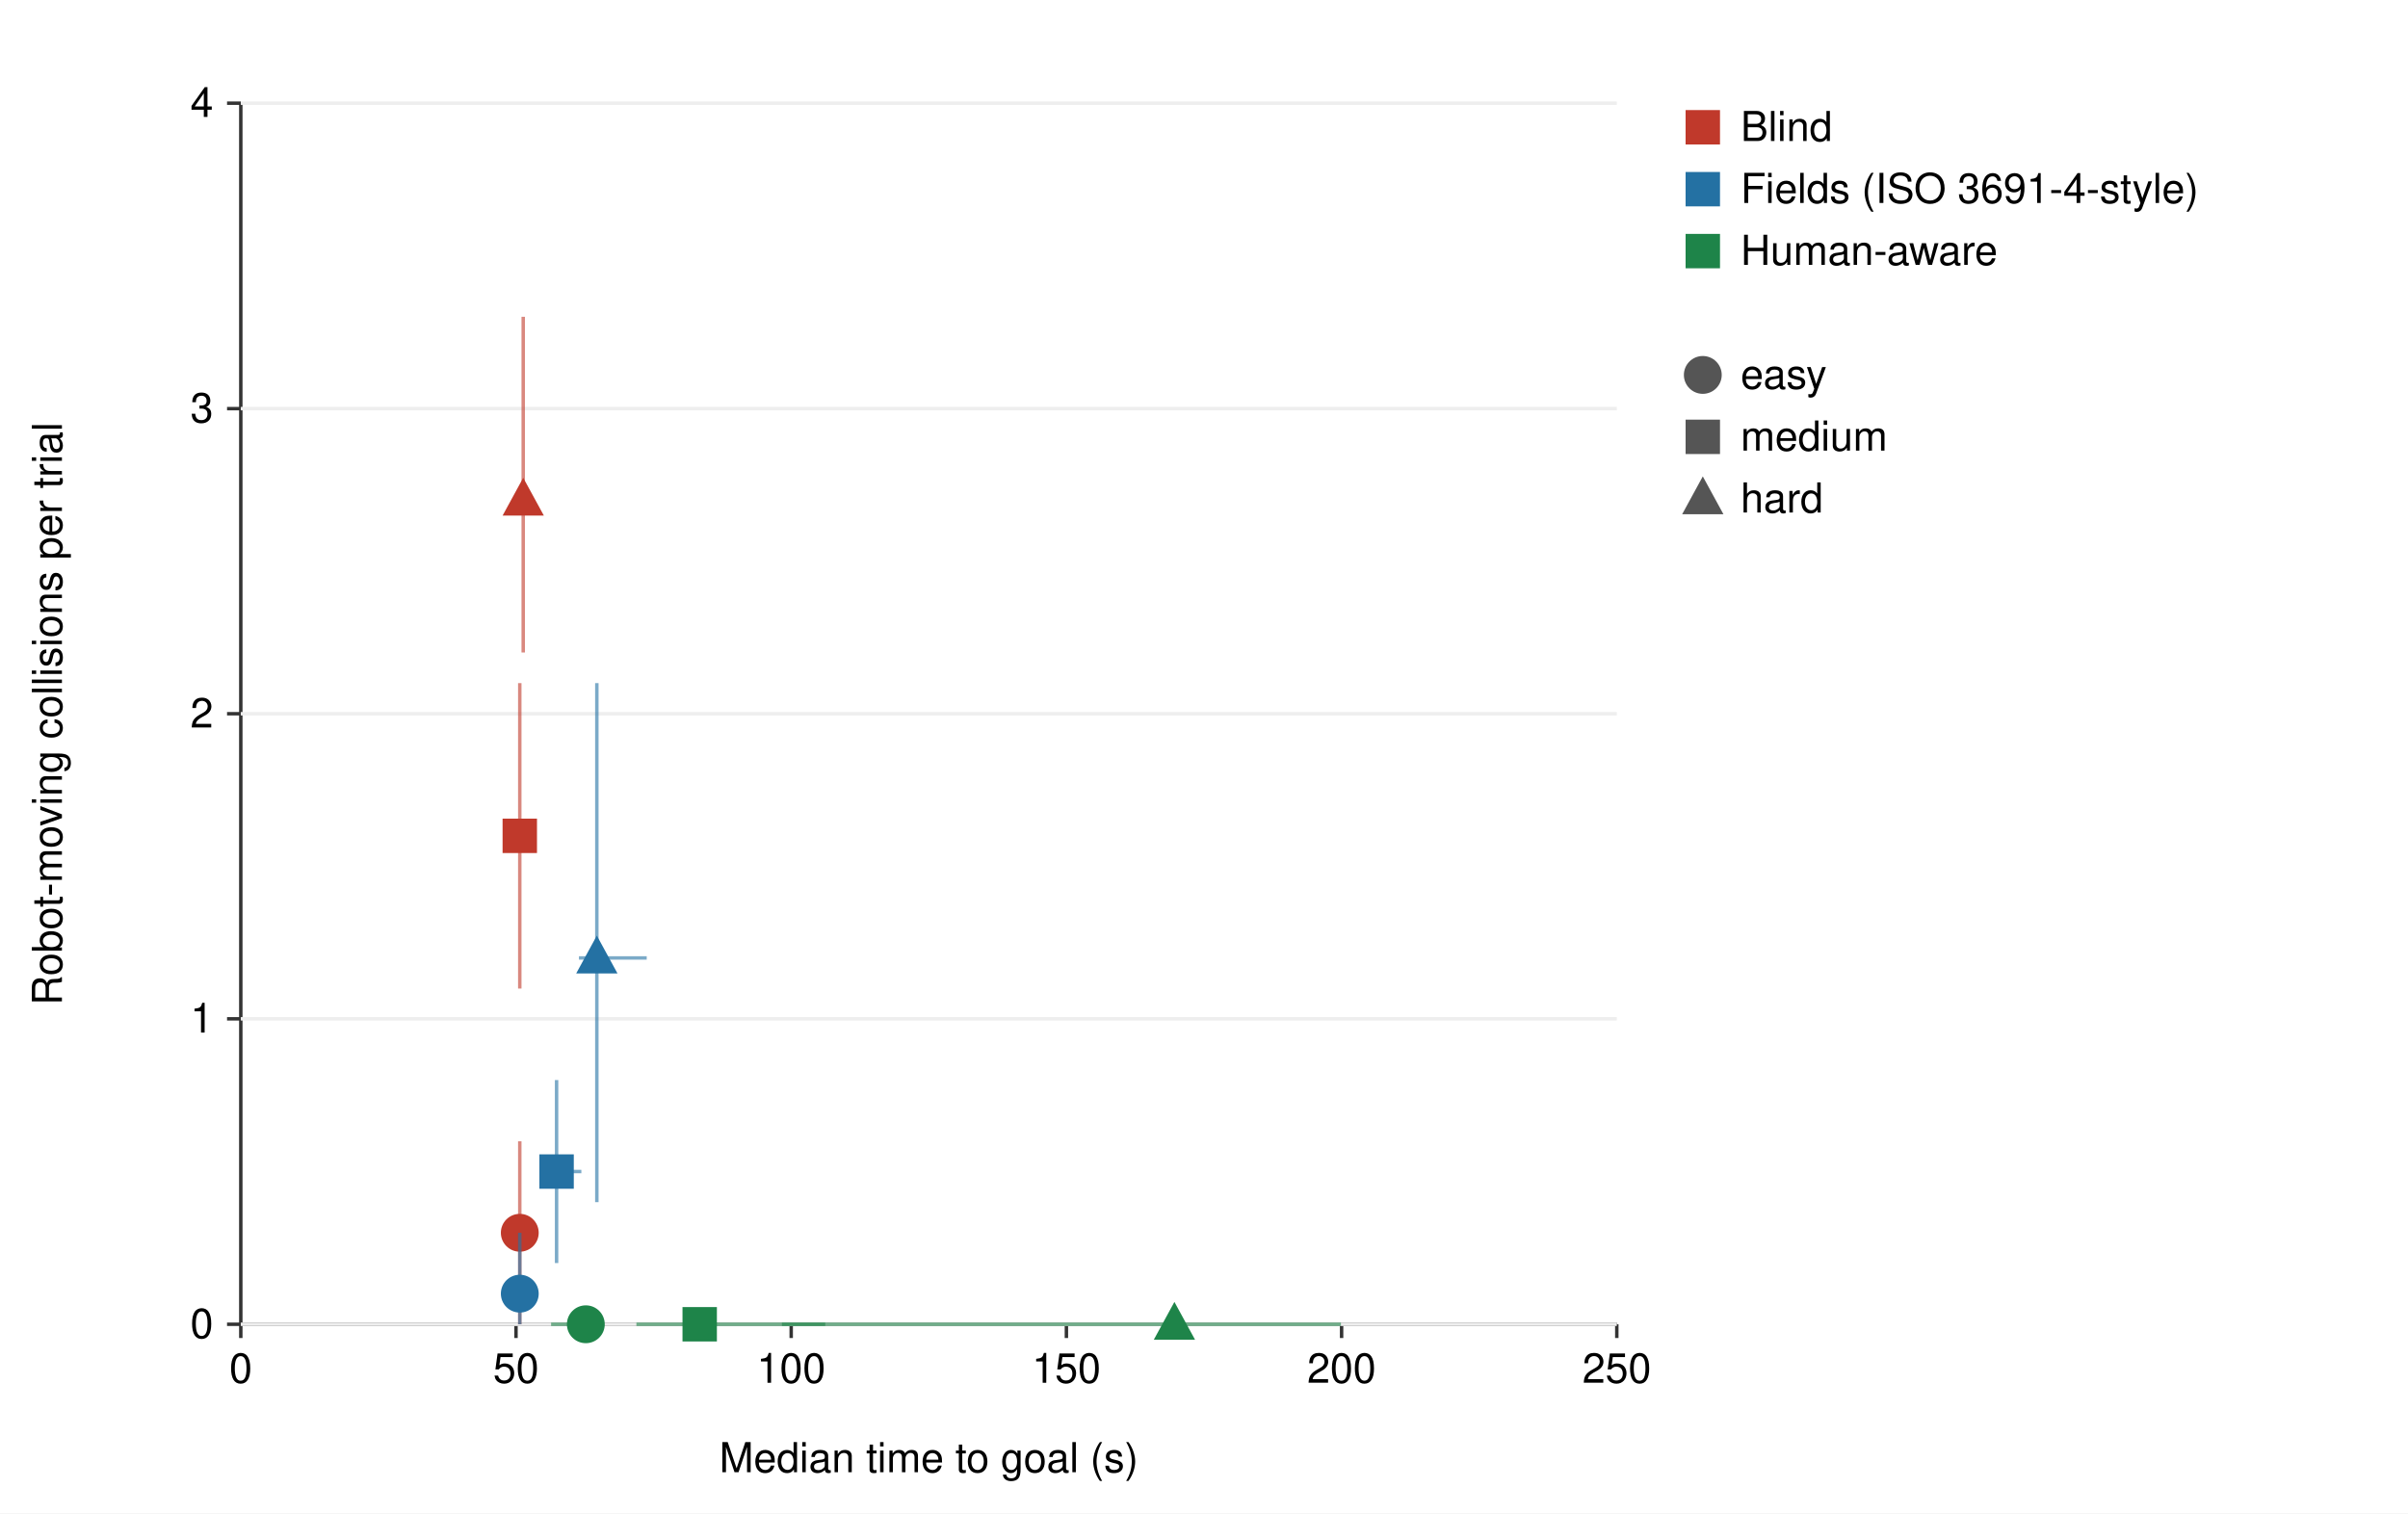
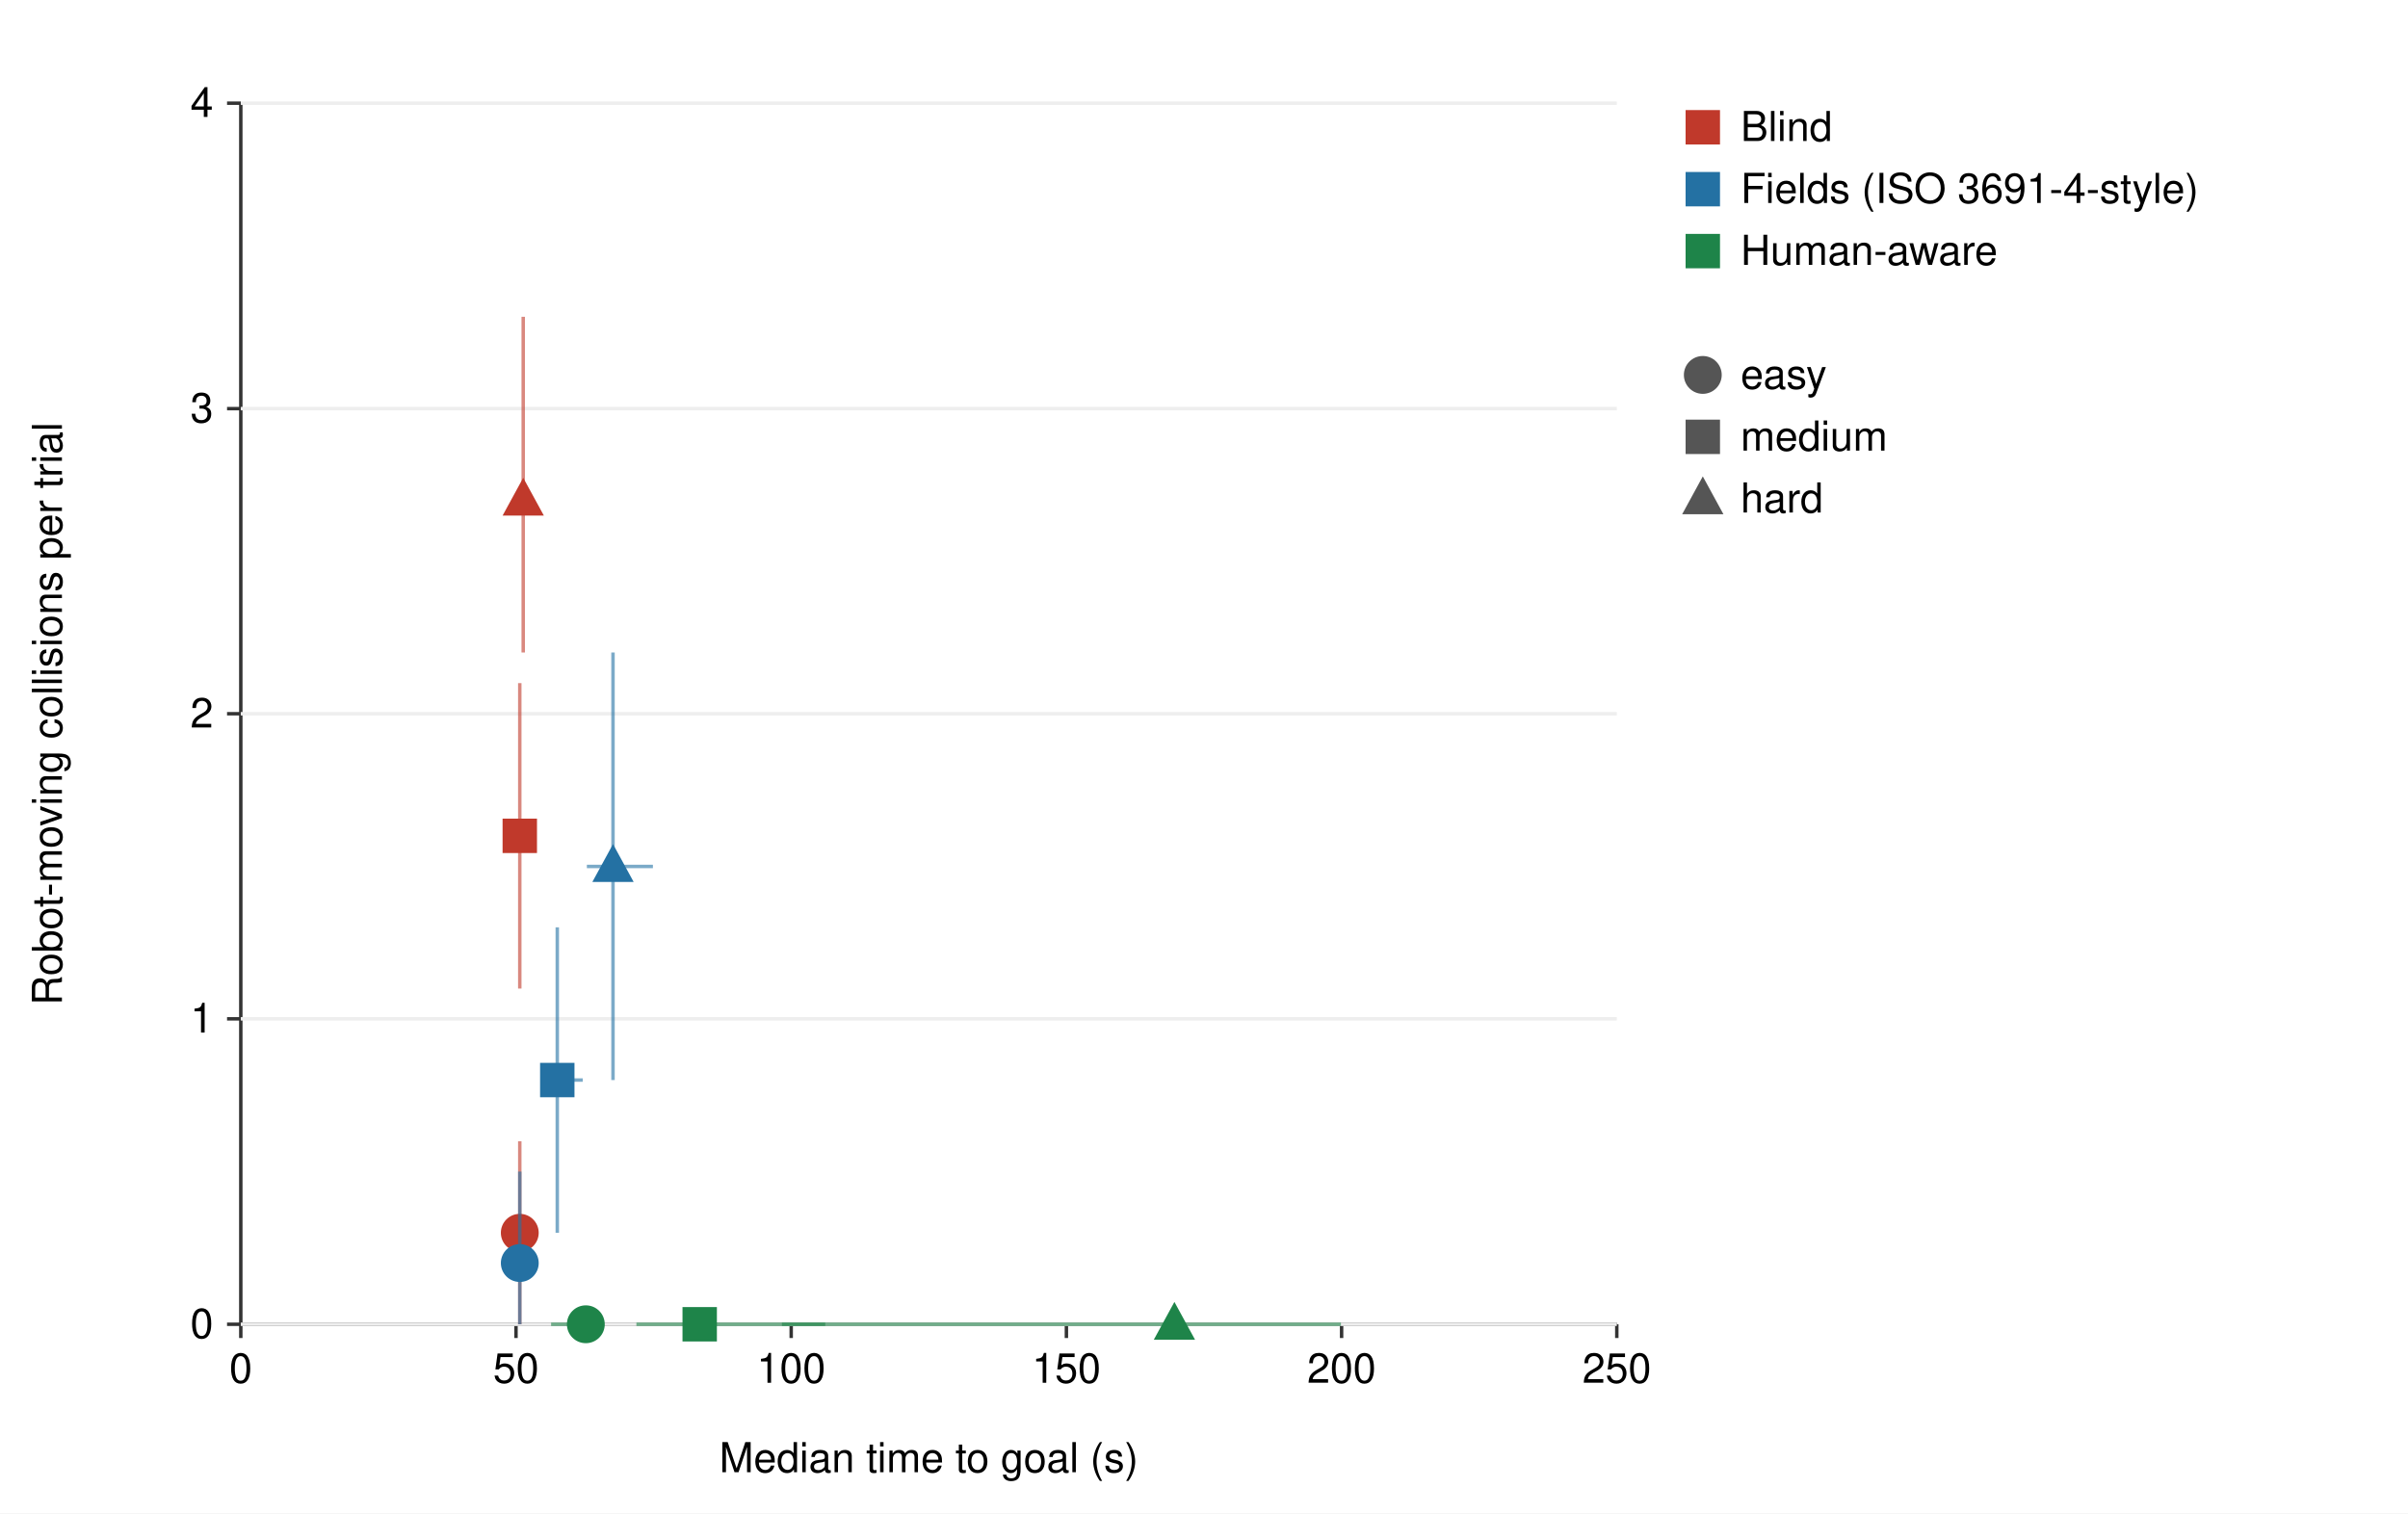
<svg xmlns="http://www.w3.org/2000/svg" width="700" height="440" font-family="Helvetica, Arial, sans-serif" font-size="12">
  <rect width="700" height="440" fill="white" />
  <line x1="70" y1="385" x2="470" y2="385" stroke="#333" />
  <line x1="70" y1="30" x2="70" y2="385" stroke="#333" />
  <line x1="70.0" y1="385" x2="70.0" y2="389" stroke="#333" />
  <text x="70.0" y="402" text-anchor="middle">0</text>
  <line x1="150.0" y1="385" x2="150.0" y2="389" stroke="#333" />
  <text x="150.0" y="402" text-anchor="middle">50</text>
  <line x1="230.0" y1="385" x2="230.0" y2="389" stroke="#333" />
  <text x="230.0" y="402" text-anchor="middle">100</text>
  <line x1="310.0" y1="385" x2="310.0" y2="389" stroke="#333" />
  <text x="310.0" y="402" text-anchor="middle">150</text>
  <line x1="390.0" y1="385" x2="390.0" y2="389" stroke="#333" />
  <text x="390.0" y="402" text-anchor="middle">200</text>
  <line x1="470.0" y1="385" x2="470.0" y2="389" stroke="#333" />
  <text x="470.0" y="402" text-anchor="middle">250</text>
  <line x1="66" y1="385.0" x2="70" y2="385.0" stroke="#333" />
  <line x1="70" y1="385.0" x2="470" y2="385.0" stroke="#eee" />
  <text x="62" y="389.0" text-anchor="end">0</text>
  <line x1="66" y1="296.2" x2="70" y2="296.2" stroke="#333" />
  <line x1="70" y1="296.2" x2="470" y2="296.2" stroke="#eee" />
  <text x="62" y="300.2" text-anchor="end">1</text>
  <line x1="66" y1="207.5" x2="70" y2="207.5" stroke="#333" />
  <line x1="70" y1="207.5" x2="470" y2="207.5" stroke="#eee" />
  <text x="62" y="211.5" text-anchor="end">2</text>
  <line x1="66" y1="118.8" x2="70" y2="118.8" stroke="#333" />
  <line x1="70" y1="118.8" x2="470" y2="118.8" stroke="#eee" />
  <text x="62" y="122.8" text-anchor="end">3</text>
  <line x1="66" y1="30.0" x2="70" y2="30.0" stroke="#333" />
  <line x1="70" y1="30.0" x2="470" y2="30.0" stroke="#eee" />
  <text x="62" y="34.0" text-anchor="end">4</text>
  <text x="270.0" y="428" text-anchor="middle">Median time to goal (s)</text>
  <text transform="translate(18,207.5) rotate(-90)" text-anchor="middle">Robot-moving collisions per trial</text>
  <line x1="151.1" y1="358.4" x2="151.1" y2="358.4" stroke="#c0392b" stroke-opacity="0.6" />
  <line x1="151.1" y1="385.0" x2="151.1" y2="331.8" stroke="#c0392b" stroke-opacity="0.6" />
  <circle cx="151.1" cy="358.4" r="5.5" fill="#c0392b" />
-   <line x1="151.1" y1="376.1" x2="154.6" y2="376.1" stroke="#2471a3" stroke-opacity="0.6" />
-   <line x1="151.1" y1="385.0" x2="151.1" y2="358.4" stroke="#2471a3" stroke-opacity="0.6" />
-   <circle cx="151.1" cy="376.1" r="5.5" fill="#2471a3" />
+   <line x1="151.1" y1="367.2" x2="154.6" y2="367.2" stroke="#2471a3" stroke-opacity="0.6" />
+   <line x1="151.1" y1="385.0" x2="151.1" y2="340.6" stroke="#2471a3" stroke-opacity="0.6" />
+   <circle cx="151.1" cy="367.2" r="5.5" fill="#2471a3" />
  <line x1="160.2" y1="385.0" x2="175.0" y2="385.0" stroke="#1e8449" stroke-opacity="0.6" />
  <line x1="170.3" y1="385.0" x2="170.3" y2="385.0" stroke="#1e8449" stroke-opacity="0.6" />
  <circle cx="170.3" cy="385.0" r="5.5" fill="#1e8449" />
  <line x1="151.1" y1="243.0" x2="151.1" y2="243.0" stroke="#c0392b" stroke-opacity="0.6" />
  <line x1="151.1" y1="287.4" x2="151.1" y2="198.6" stroke="#c0392b" stroke-opacity="0.6" />
  <rect x="146.1" y="238.0" width="10" height="10" fill="#c0392b" />
-   <line x1="157.7" y1="340.6" x2="169.0" y2="340.6" stroke="#2471a3" stroke-opacity="0.6" />
-   <line x1="161.8" y1="367.2" x2="161.8" y2="314.0" stroke="#2471a3" stroke-opacity="0.6" />
-   <rect x="156.8" y="335.6" width="10" height="10" fill="#2471a3" />
+   <line x1="157.8" y1="314.0" x2="169.4" y2="314.0" stroke="#2471a3" stroke-opacity="0.6" />
+   <line x1="162.0" y1="358.4" x2="162.0" y2="269.6" stroke="#2471a3" stroke-opacity="0.6" />
+   <rect x="157.0" y="309.0" width="10" height="10" fill="#2471a3" />
  <line x1="185.0" y1="385.0" x2="239.9" y2="385.0" stroke="#1e8449" stroke-opacity="0.6" />
  <line x1="203.4" y1="385.0" x2="203.4" y2="385.0" stroke="#1e8449" stroke-opacity="0.6" />
  <rect x="198.4" y="380.0" width="10" height="10" fill="#1e8449" />
  <line x1="152.1" y1="145.4" x2="152.1" y2="145.4" stroke="#c0392b" stroke-opacity="0.6" />
  <line x1="152.1" y1="189.7" x2="152.1" y2="92.1" stroke="#c0392b" stroke-opacity="0.6" />
  <polygon points="152.1,138.9 146.1,149.9 158.1,149.9" fill="#c0392b" />
-   <line x1="168.3" y1="278.5" x2="188.0" y2="278.5" stroke="#2471a3" stroke-opacity="0.6" />
-   <line x1="173.5" y1="349.5" x2="173.5" y2="198.6" stroke="#2471a3" stroke-opacity="0.6" />
-   <polygon points="173.5,272.0 167.5,283.0 179.5,283.0" fill="#2471a3" />
+   <line x1="170.6" y1="251.9" x2="189.8" y2="251.9" stroke="#2471a3" stroke-opacity="0.6" />
+   <line x1="178.2" y1="314.0" x2="178.2" y2="189.7" stroke="#2471a3" stroke-opacity="0.6" />
+   <polygon points="178.2,245.4 172.2,256.4 184.2,256.4" fill="#2471a3" />
  <line x1="227.3" y1="385.0" x2="389.8" y2="385.0" stroke="#1e8449" stroke-opacity="0.6" />
  <line x1="341.4" y1="385.0" x2="341.4" y2="385.0" stroke="#1e8449" stroke-opacity="0.6" />
  <polygon points="341.4,378.5 335.4,389.5 347.4,389.5" fill="#1e8449" />
  <rect x="490" y="32" width="10" height="10" fill="#c0392b" />
  <text x="506" y="41">Blind</text>
  <rect x="490" y="50" width="10" height="10" fill="#2471a3" />
  <text x="506" y="59">Fields (ISO 3691-4-style)</text>
  <rect x="490" y="68" width="10" height="10" fill="#1e8449" />
  <text x="506" y="77">Human-aware</text>
  <circle cx="495.0" cy="109.0" r="5.5" fill="#555" />
  <text x="506" y="113">easy</text>
  <rect x="490.0" y="122.0" width="10" height="10" fill="#555" />
  <text x="506" y="131">medium</text>
  <polygon points="495.0,138.5 489.0,149.5 501.0,149.5" fill="#555" />
  <text x="506" y="149">hard</text>
</svg>
